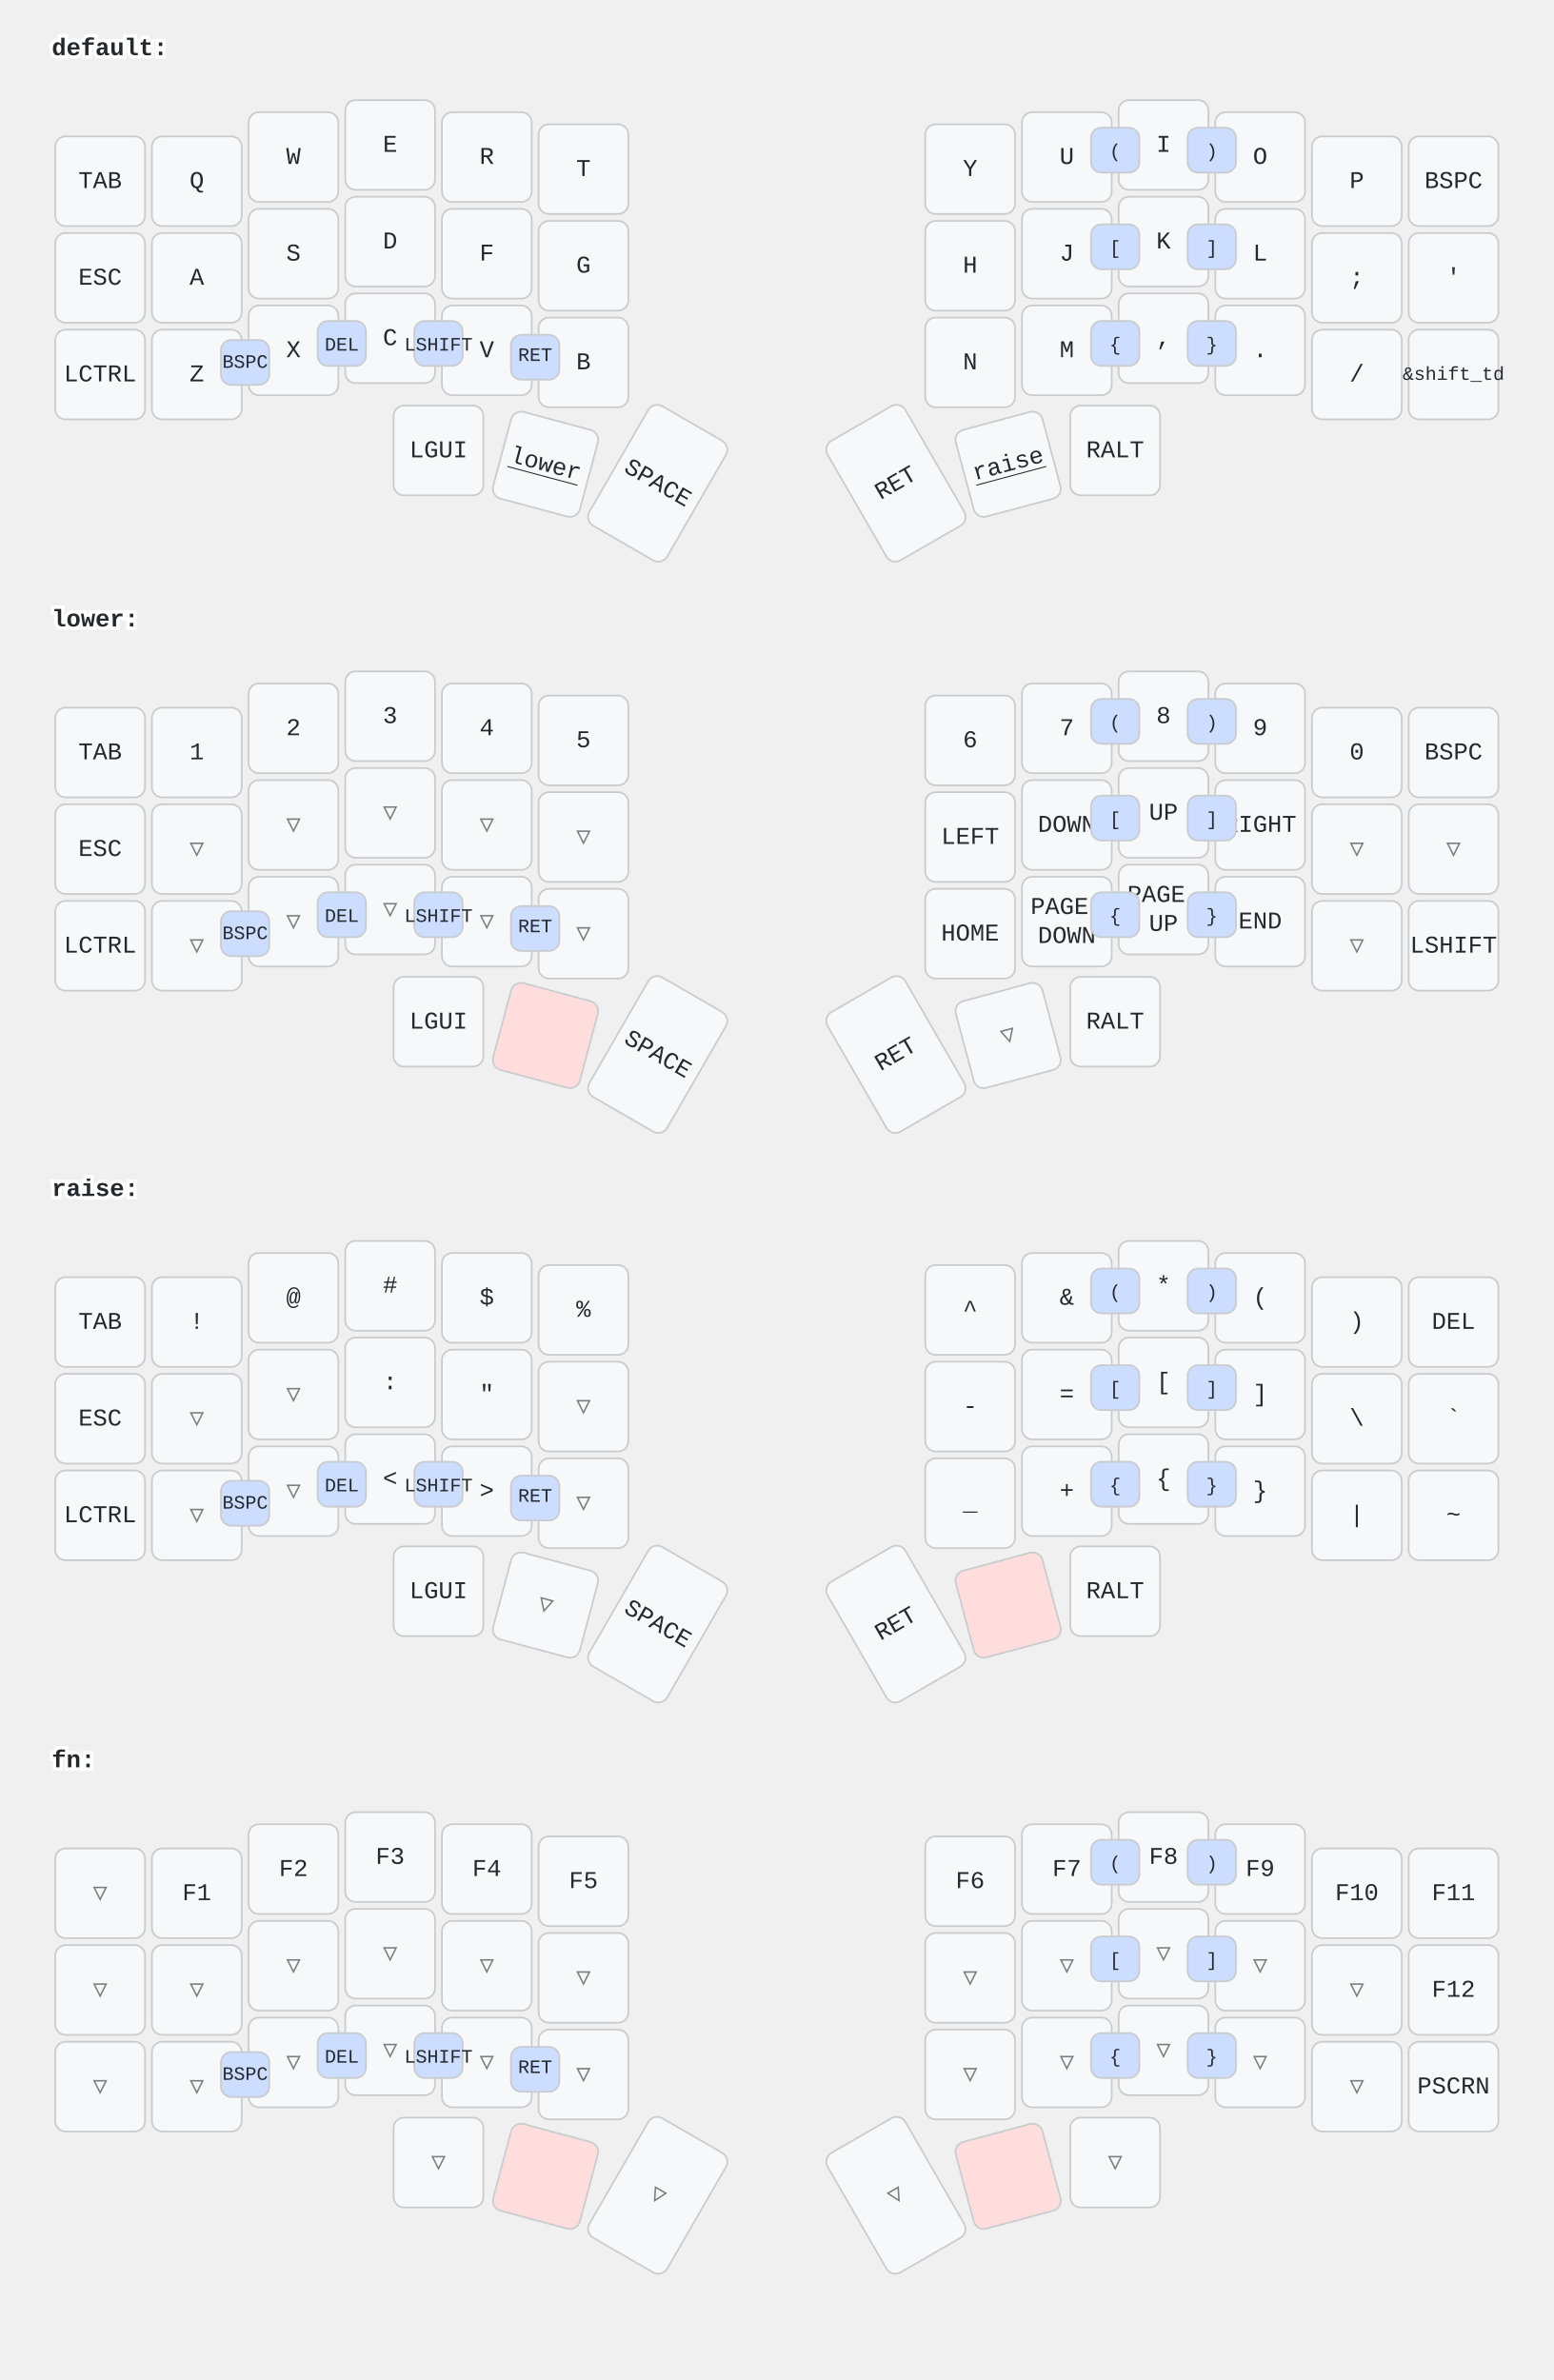
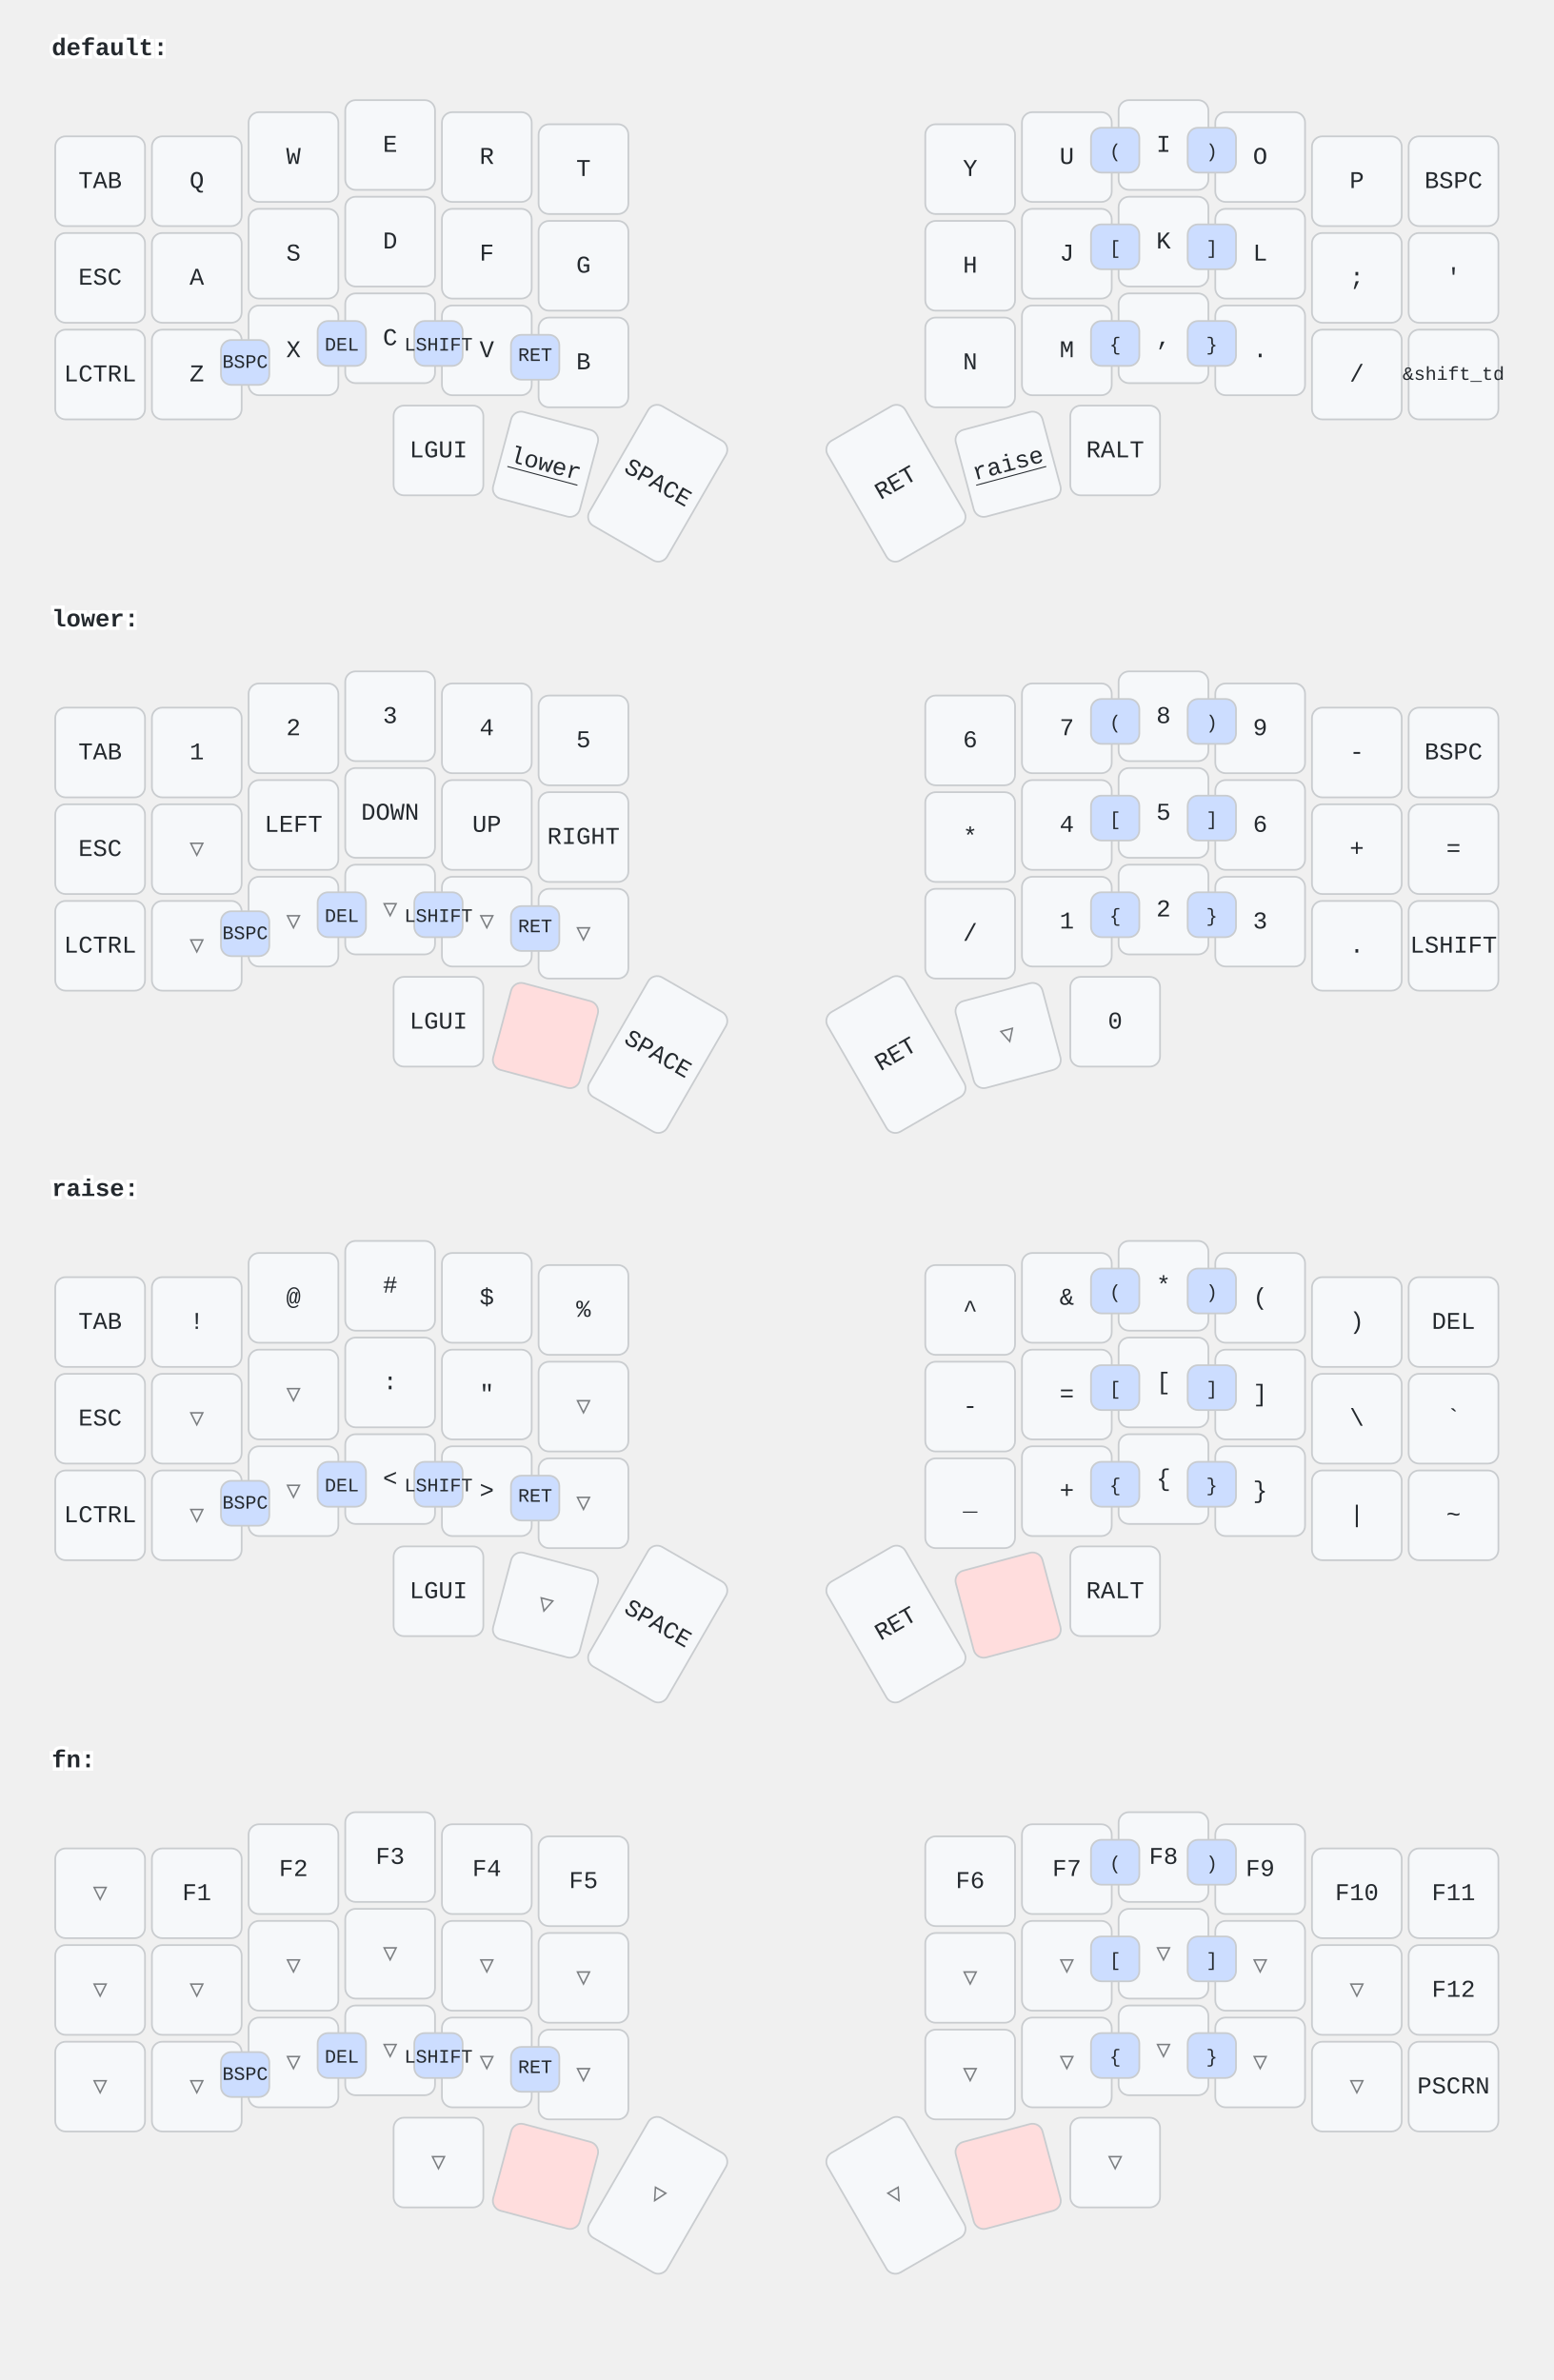
<svg xmlns="http://www.w3.org/2000/svg" width="900" height="1379" viewBox="0 0 900 1379" class="keymap">
  <style>/* inherit to force styles through use tags */
svg path {
    fill: inherit;
}

/* font and background color specifications */
svg.keymap {
    font-family: SFMono-Regular,Consolas,Liberation Mono,Menlo,monospace;
    font-size: 14px;
    font-kerning: normal;
    text-rendering: optimizeLegibility;
    fill: #24292e;
}

/* default key styling */
rect.key {
    fill: #f6f8fa;
}

rect.key, rect.combo {
    stroke: #c9cccf;
    stroke-width: 1;
}

/* default key side styling, only used is draw_key_sides is set */
rect.side {
    filter: brightness(90%);
}

/* color accent for combo boxes */
rect.combo, rect.combo-separate {
    fill: #cdf;
}

/* color accent for held keys */
rect.held, rect.combo.held {
    fill: #fdd;
}

/* color accent for ghost (optional) keys */
rect.ghost, rect.combo.ghost {
    stroke-dasharray: 4, 4;
    stroke-width: 2;
}

text {
    text-anchor: middle;
    dominant-baseline: middle;
}

/* styling for layer labels */
text.label {
    font-weight: bold;
    text-anchor: start;
    stroke: white;
    stroke-width: 4;
    paint-order: stroke;
}

/* styling for optional footer */
text.footer {
    text-anchor: end;
    dominant-baseline: auto;
    stroke: white;
    stroke-width: 4;
    paint-order: stroke;
}

/* styling for combo tap, and key non-tap label text */
text.combo, text.hold, text.shifted, text.left, text.right {
    font-size: 11px;
}

text.hold {
    text-anchor: middle;
    dominant-baseline: auto;
}

text.shifted {
    text-anchor: middle;
    dominant-baseline: hanging;
}

text.left {
    text-anchor: start;
}

text.right {
    text-anchor: end;
}

text.layer-activator {
    text-decoration: underline;
}

/* styling for hold/shifted label text in combo box */
text.combo.hold, text.combo.shifted, text.combo.left, text.combo.right {
    font-size: 8px;
}

/* lighter symbol for transparent keys */
text.trans {
    fill: #7b7e81;
}

/* styling for combo dendrons */
path.combo {
    stroke-width: 1;
    stroke: gray;
    fill: none;
}

/* Start Tabler Icons Cleanup */
/* cannot use height/width with glyphs */
.icon-tabler &gt; path {
    fill: inherit;
    stroke: inherit;
    stroke-width: 2;
}
/* hide tabler's default box */
.icon-tabler &gt; path[stroke="none"][fill="none"] {
    visibility: hidden;
}
/* End Tabler Icons Cleanup */
</style>
  <g transform="translate(30, 0)" class="layer-default">
    <text x="0" y="28" class="label" id="default">default:</text>
    <g transform="translate(0, 56)">
      <g transform="translate(28, 49)" class="key keypos-0">
        <rect rx="6" ry="6" x="-26" y="-26" width="52" height="52" class="key" />
        <text x="0" y="0" class="key tap">TAB</text>
      </g>
      <g transform="translate(84, 49)" class="key keypos-1">
        <rect rx="6" ry="6" x="-26" y="-26" width="52" height="52" class="key" />
        <text x="0" y="0" class="key tap">Q</text>
      </g>
      <g transform="translate(140, 35)" class="key keypos-2">
        <rect rx="6" ry="6" x="-26" y="-26" width="52" height="52" class="key" />
        <text x="0" y="0" class="key tap">W</text>
      </g>
      <g transform="translate(196, 28)" class="key keypos-3">
        <rect rx="6" ry="6" x="-26" y="-26" width="52" height="52" class="key" />
        <text x="0" y="0" class="key tap">E</text>
      </g>
      <g transform="translate(252, 35)" class="key keypos-4">
        <rect rx="6" ry="6" x="-26" y="-26" width="52" height="52" class="key" />
        <text x="0" y="0" class="key tap">R</text>
      </g>
      <g transform="translate(308, 42)" class="key keypos-5">
        <rect rx="6" ry="6" x="-26" y="-26" width="52" height="52" class="key" />
        <text x="0" y="0" class="key tap">T</text>
      </g>
      <g transform="translate(532, 42)" class="key keypos-6">
        <rect rx="6" ry="6" x="-26" y="-26" width="52" height="52" class="key" />
        <text x="0" y="0" class="key tap">Y</text>
      </g>
      <g transform="translate(588, 35)" class="key keypos-7">
        <rect rx="6" ry="6" x="-26" y="-26" width="52" height="52" class="key" />
        <text x="0" y="0" class="key tap">U</text>
      </g>
      <g transform="translate(644, 28)" class="key keypos-8">
        <rect rx="6" ry="6" x="-26" y="-26" width="52" height="52" class="key" />
        <text x="0" y="0" class="key tap">I</text>
      </g>
      <g transform="translate(700, 35)" class="key keypos-9">
        <rect rx="6" ry="6" x="-26" y="-26" width="52" height="52" class="key" />
        <text x="0" y="0" class="key tap">O</text>
      </g>
      <g transform="translate(756, 49)" class="key keypos-10">
        <rect rx="6" ry="6" x="-26" y="-26" width="52" height="52" class="key" />
        <text x="0" y="0" class="key tap">P</text>
      </g>
      <g transform="translate(812, 49)" class="key keypos-11">
        <rect rx="6" ry="6" x="-26" y="-26" width="52" height="52" class="key" />
        <text x="0" y="0" class="key tap">BSPC</text>
      </g>
      <g transform="translate(28, 105)" class="key keypos-12">
        <rect rx="6" ry="6" x="-26" y="-26" width="52" height="52" class="key" />
        <text x="0" y="0" class="key tap">ESC</text>
      </g>
      <g transform="translate(84, 105)" class="key keypos-13">
        <rect rx="6" ry="6" x="-26" y="-26" width="52" height="52" class="key" />
        <text x="0" y="0" class="key tap">A</text>
      </g>
      <g transform="translate(140, 91)" class="key keypos-14">
        <rect rx="6" ry="6" x="-26" y="-26" width="52" height="52" class="key" />
        <text x="0" y="0" class="key tap">S</text>
      </g>
      <g transform="translate(196, 84)" class="key keypos-15">
        <rect rx="6" ry="6" x="-26" y="-26" width="52" height="52" class="key" />
        <text x="0" y="0" class="key tap">D</text>
      </g>
      <g transform="translate(252, 91)" class="key keypos-16">
        <rect rx="6" ry="6" x="-26" y="-26" width="52" height="52" class="key" />
        <text x="0" y="0" class="key tap">F</text>
      </g>
      <g transform="translate(308, 98)" class="key keypos-17">
        <rect rx="6" ry="6" x="-26" y="-26" width="52" height="52" class="key" />
        <text x="0" y="0" class="key tap">G</text>
      </g>
      <g transform="translate(532, 98)" class="key keypos-18">
        <rect rx="6" ry="6" x="-26" y="-26" width="52" height="52" class="key" />
        <text x="0" y="0" class="key tap">H</text>
      </g>
      <g transform="translate(588, 91)" class="key keypos-19">
        <rect rx="6" ry="6" x="-26" y="-26" width="52" height="52" class="key" />
        <text x="0" y="0" class="key tap">J</text>
      </g>
      <g transform="translate(644, 84)" class="key keypos-20">
        <rect rx="6" ry="6" x="-26" y="-26" width="52" height="52" class="key" />
        <text x="0" y="0" class="key tap">K</text>
      </g>
      <g transform="translate(700, 91)" class="key keypos-21">
        <rect rx="6" ry="6" x="-26" y="-26" width="52" height="52" class="key" />
        <text x="0" y="0" class="key tap">L</text>
      </g>
      <g transform="translate(756, 105)" class="key keypos-22">
        <rect rx="6" ry="6" x="-26" y="-26" width="52" height="52" class="key" />
        <text x="0" y="0" class="key tap">;</text>
      </g>
      <g transform="translate(812, 105)" class="key keypos-23">
        <rect rx="6" ry="6" x="-26" y="-26" width="52" height="52" class="key" />
        <text x="0" y="0" class="key tap">'</text>
      </g>
      <g transform="translate(28, 161)" class="key keypos-24">
        <rect rx="6" ry="6" x="-26" y="-26" width="52" height="52" class="key" />
        <text x="0" y="0" class="key tap">LCTRL</text>
      </g>
      <g transform="translate(84, 161)" class="key keypos-25">
        <rect rx="6" ry="6" x="-26" y="-26" width="52" height="52" class="key" />
        <text x="0" y="0" class="key tap">Z</text>
      </g>
      <g transform="translate(140, 147)" class="key keypos-26">
        <rect rx="6" ry="6" x="-26" y="-26" width="52" height="52" class="key" />
        <text x="0" y="0" class="key tap">X</text>
      </g>
      <g transform="translate(196, 140)" class="key keypos-27">
        <rect rx="6" ry="6" x="-26" y="-26" width="52" height="52" class="key" />
        <text x="0" y="0" class="key tap">C</text>
      </g>
      <g transform="translate(252, 147)" class="key keypos-28">
        <rect rx="6" ry="6" x="-26" y="-26" width="52" height="52" class="key" />
        <text x="0" y="0" class="key tap">V</text>
      </g>
      <g transform="translate(308, 154)" class="key keypos-29">
        <rect rx="6" ry="6" x="-26" y="-26" width="52" height="52" class="key" />
        <text x="0" y="0" class="key tap">B</text>
      </g>
      <g transform="translate(532, 154)" class="key keypos-30">
        <rect rx="6" ry="6" x="-26" y="-26" width="52" height="52" class="key" />
        <text x="0" y="0" class="key tap">N</text>
      </g>
      <g transform="translate(588, 147)" class="key keypos-31">
        <rect rx="6" ry="6" x="-26" y="-26" width="52" height="52" class="key" />
        <text x="0" y="0" class="key tap">M</text>
      </g>
      <g transform="translate(644, 140)" class="key keypos-32">
        <rect rx="6" ry="6" x="-26" y="-26" width="52" height="52" class="key" />
        <text x="0" y="0" class="key tap">,</text>
      </g>
      <g transform="translate(700, 147)" class="key keypos-33">
        <rect rx="6" ry="6" x="-26" y="-26" width="52" height="52" class="key" />
        <text x="0" y="0" class="key tap">.</text>
      </g>
      <g transform="translate(756, 161)" class="key keypos-34">
        <rect rx="6" ry="6" x="-26" y="-26" width="52" height="52" class="key" />
        <text x="0" y="0" class="key tap">/</text>
      </g>
      <g transform="translate(812, 161)" class="key keypos-35">
        <rect rx="6" ry="6" x="-26" y="-26" width="52" height="52" class="key" />
        <text x="0" y="0" class="key tap">
          <tspan style="font-size: 78%">&amp;shift_td</tspan>
        </text>
      </g>
      <g transform="translate(224, 205)" class="key keypos-36">
        <rect rx="6" ry="6" x="-26" y="-26" width="52" height="52" class="key" />
        <text x="0" y="0" class="key tap">LGUI</text>
      </g>
      <g transform="translate(286, 213) rotate(15.0)" class="key keypos-37">
        <rect rx="6" ry="6" x="-26" y="-26" width="52" height="52" class="key" />
        <a href="#lower">
          <text x="0" y="0" class="key tap layer-activator">lower</text>
        </a>
      </g>
      <g transform="translate(351, 224) rotate(30.0)" class="key keypos-38">
        <rect rx="6" ry="6" x="-26" y="-40" width="52" height="80" class="key" />
        <text x="0" y="0" class="key tap">SPACE</text>
      </g>
      <g transform="translate(489, 224) rotate(-30.0)" class="key keypos-39">
        <rect rx="6" ry="6" x="-26" y="-40" width="52" height="80" class="key" />
        <text x="0" y="0" class="key tap">RET</text>
      </g>
      <g transform="translate(554, 213) rotate(-15.0)" class="key keypos-40">
        <rect rx="6" ry="6" x="-26" y="-26" width="52" height="52" class="key" />
        <a href="#raise">
          <text x="0" y="0" class="key tap layer-activator">raise</text>
        </a>
      </g>
      <g transform="translate(616, 205)" class="key keypos-41">
        <rect rx="6" ry="6" x="-26" y="-26" width="52" height="52" class="key" />
        <text x="0" y="0" class="key tap">RALT</text>
      </g>
      <g class="combo combopos-0">
        <rect rx="6" ry="6" x="602" y="18" width="28" height="26" class="combo" />
        <text x="616" y="32" class="combo tap">(</text>
      </g>
      <g class="combo combopos-1">
        <rect rx="6" ry="6" x="658" y="18" width="28" height="26" class="combo" />
        <text x="672" y="32" class="combo tap">)</text>
      </g>
      <g class="combo combopos-2">
        <rect rx="6" ry="6" x="602" y="74" width="28" height="26" class="combo" />
        <text x="616" y="88" class="combo tap">[</text>
      </g>
      <g class="combo combopos-3">
        <rect rx="6" ry="6" x="658" y="74" width="28" height="26" class="combo" />
        <text x="672" y="88" class="combo tap">]</text>
      </g>
      <g class="combo combopos-4">
        <rect rx="6" ry="6" x="602" y="130" width="28" height="26" class="combo" />
        <text x="616" y="144" class="combo tap">{</text>
      </g>
      <g class="combo combopos-5">
        <rect rx="6" ry="6" x="658" y="130" width="28" height="26" class="combo" />
        <text x="672" y="144" class="combo tap">}</text>
      </g>
      <g class="combo combopos-6">
        <rect rx="6" ry="6" x="98" y="141" width="28" height="26" class="combo" />
        <text x="112" y="154" class="combo tap">BSPC</text>
      </g>
      <g class="combo combopos-7">
        <rect rx="6" ry="6" x="154" y="130" width="28" height="26" class="combo" />
        <text x="168" y="144" class="combo tap">DEL</text>
      </g>
      <g class="combo combopos-8">
        <rect rx="6" ry="6" x="210" y="130" width="28" height="26" class="combo" />
        <text x="224" y="144" class="combo tap">LSHIFT</text>
      </g>
      <g class="combo combopos-9">
        <rect rx="6" ry="6" x="266" y="138" width="28" height="26" class="combo" />
        <text x="280" y="150" class="combo tap">RET</text>
      </g>
    </g>
  </g>
  <g transform="translate(30, 331)" class="layer-lower">
    <text x="0" y="28" class="label" id="lower">lower:</text>
    <g transform="translate(0, 56)">
      <g transform="translate(28, 49)" class="key keypos-0">
        <rect rx="6" ry="6" x="-26" y="-26" width="52" height="52" class="key" />
        <text x="0" y="0" class="key tap">TAB</text>
      </g>
      <g transform="translate(84, 49)" class="key keypos-1">
        <rect rx="6" ry="6" x="-26" y="-26" width="52" height="52" class="key" />
        <text x="0" y="0" class="key tap">1</text>
      </g>
      <g transform="translate(140, 35)" class="key keypos-2">
        <rect rx="6" ry="6" x="-26" y="-26" width="52" height="52" class="key" />
        <text x="0" y="0" class="key tap">2</text>
      </g>
      <g transform="translate(196, 28)" class="key keypos-3">
        <rect rx="6" ry="6" x="-26" y="-26" width="52" height="52" class="key" />
        <text x="0" y="0" class="key tap">3</text>
      </g>
      <g transform="translate(252, 35)" class="key keypos-4">
        <rect rx="6" ry="6" x="-26" y="-26" width="52" height="52" class="key" />
        <text x="0" y="0" class="key tap">4</text>
      </g>
      <g transform="translate(308, 42)" class="key keypos-5">
        <rect rx="6" ry="6" x="-26" y="-26" width="52" height="52" class="key" />
        <text x="0" y="0" class="key tap">5</text>
      </g>
      <g transform="translate(532, 42)" class="key keypos-6">
        <rect rx="6" ry="6" x="-26" y="-26" width="52" height="52" class="key" />
        <text x="0" y="0" class="key tap">6</text>
      </g>
      <g transform="translate(588, 35)" class="key keypos-7">
        <rect rx="6" ry="6" x="-26" y="-26" width="52" height="52" class="key" />
        <text x="0" y="0" class="key tap">7</text>
      </g>
      <g transform="translate(644, 28)" class="key keypos-8">
        <rect rx="6" ry="6" x="-26" y="-26" width="52" height="52" class="key" />
        <text x="0" y="0" class="key tap">8</text>
      </g>
      <g transform="translate(700, 35)" class="key keypos-9">
        <rect rx="6" ry="6" x="-26" y="-26" width="52" height="52" class="key" />
        <text x="0" y="0" class="key tap">9</text>
      </g>
      <g transform="translate(756, 49)" class="key keypos-10">
        <rect rx="6" ry="6" x="-26" y="-26" width="52" height="52" class="key" />
-         <text x="0" y="0" class="key tap">0</text>
+         <text x="0" y="0" class="key tap">-</text>
      </g>
      <g transform="translate(812, 49)" class="key keypos-11">
        <rect rx="6" ry="6" x="-26" y="-26" width="52" height="52" class="key" />
        <text x="0" y="0" class="key tap">BSPC</text>
      </g>
      <g transform="translate(28, 105)" class="key keypos-12">
        <rect rx="6" ry="6" x="-26" y="-26" width="52" height="52" class="key" />
        <text x="0" y="0" class="key tap">ESC</text>
      </g>
      <g transform="translate(84, 105)" class="key trans keypos-13">
        <rect rx="6" ry="6" x="-26" y="-26" width="52" height="52" class="key trans" />
        <text x="0" y="0" class="key trans tap">▽</text>
      </g>
-       <g transform="translate(140, 91)" class="key trans keypos-14">
-         <rect rx="6" ry="6" x="-26" y="-26" width="52" height="52" class="key trans" />
-         <text x="0" y="0" class="key trans tap">▽</text>
-       </g>
-       <g transform="translate(196, 84)" class="key trans keypos-15">
-         <rect rx="6" ry="6" x="-26" y="-26" width="52" height="52" class="key trans" />
-         <text x="0" y="0" class="key trans tap">▽</text>
-       </g>
-       <g transform="translate(252, 91)" class="key trans keypos-16">
-         <rect rx="6" ry="6" x="-26" y="-26" width="52" height="52" class="key trans" />
-         <text x="0" y="0" class="key trans tap">▽</text>
-       </g>
-       <g transform="translate(308, 98)" class="key trans keypos-17">
-         <rect rx="6" ry="6" x="-26" y="-26" width="52" height="52" class="key trans" />
-         <text x="0" y="0" class="key trans tap">▽</text>
+       <g transform="translate(140, 91)" class="key keypos-14">
+         <rect rx="6" ry="6" x="-26" y="-26" width="52" height="52" class="key" />
+         <text x="0" y="0" class="key tap">LEFT</text>
+       </g>
+       <g transform="translate(196, 84)" class="key keypos-15">
+         <rect rx="6" ry="6" x="-26" y="-26" width="52" height="52" class="key" />
+         <text x="0" y="0" class="key tap">DOWN</text>
+       </g>
+       <g transform="translate(252, 91)" class="key keypos-16">
+         <rect rx="6" ry="6" x="-26" y="-26" width="52" height="52" class="key" />
+         <text x="0" y="0" class="key tap">UP</text>
+       </g>
+       <g transform="translate(308, 98)" class="key keypos-17">
+         <rect rx="6" ry="6" x="-26" y="-26" width="52" height="52" class="key" />
+         <text x="0" y="0" class="key tap">RIGHT</text>
      </g>
      <g transform="translate(532, 98)" class="key keypos-18">
        <rect rx="6" ry="6" x="-26" y="-26" width="52" height="52" class="key" />
-         <text x="0" y="0" class="key tap">LEFT</text>
+         <text x="0" y="0" class="key tap">*</text>
      </g>
      <g transform="translate(588, 91)" class="key keypos-19">
        <rect rx="6" ry="6" x="-26" y="-26" width="52" height="52" class="key" />
-         <text x="0" y="0" class="key tap">DOWN</text>
+         <text x="0" y="0" class="key tap">4</text>
      </g>
      <g transform="translate(644, 84)" class="key keypos-20">
        <rect rx="6" ry="6" x="-26" y="-26" width="52" height="52" class="key" />
-         <text x="0" y="0" class="key tap">UP</text>
+         <text x="0" y="0" class="key tap">5</text>
      </g>
      <g transform="translate(700, 91)" class="key keypos-21">
        <rect rx="6" ry="6" x="-26" y="-26" width="52" height="52" class="key" />
-         <text x="0" y="0" class="key tap">RIGHT</text>
-       </g>
-       <g transform="translate(756, 105)" class="key trans keypos-22">
-         <rect rx="6" ry="6" x="-26" y="-26" width="52" height="52" class="key trans" />
-         <text x="0" y="0" class="key trans tap">▽</text>
-       </g>
-       <g transform="translate(812, 105)" class="key trans keypos-23">
-         <rect rx="6" ry="6" x="-26" y="-26" width="52" height="52" class="key trans" />
-         <text x="0" y="0" class="key trans tap">▽</text>
+         <text x="0" y="0" class="key tap">6</text>
+       </g>
+       <g transform="translate(756, 105)" class="key keypos-22">
+         <rect rx="6" ry="6" x="-26" y="-26" width="52" height="52" class="key" />
+         <text x="0" y="0" class="key tap">+</text>
+       </g>
+       <g transform="translate(812, 105)" class="key keypos-23">
+         <rect rx="6" ry="6" x="-26" y="-26" width="52" height="52" class="key" />
+         <text x="0" y="0" class="key tap">=</text>
      </g>
      <g transform="translate(28, 161)" class="key keypos-24">
        <rect rx="6" ry="6" x="-26" y="-26" width="52" height="52" class="key" />
        <text x="0" y="0" class="key tap">LCTRL</text>
      </g>
      <g transform="translate(84, 161)" class="key trans keypos-25">
        <rect rx="6" ry="6" x="-26" y="-26" width="52" height="52" class="key trans" />
        <text x="0" y="0" class="key trans tap">▽</text>
      </g>
      <g transform="translate(140, 147)" class="key trans keypos-26">
        <rect rx="6" ry="6" x="-26" y="-26" width="52" height="52" class="key trans" />
        <text x="0" y="0" class="key trans tap">▽</text>
      </g>
      <g transform="translate(196, 140)" class="key trans keypos-27">
        <rect rx="6" ry="6" x="-26" y="-26" width="52" height="52" class="key trans" />
        <text x="0" y="0" class="key trans tap">▽</text>
      </g>
      <g transform="translate(252, 147)" class="key trans keypos-28">
        <rect rx="6" ry="6" x="-26" y="-26" width="52" height="52" class="key trans" />
        <text x="0" y="0" class="key trans tap">▽</text>
      </g>
      <g transform="translate(308, 154)" class="key trans keypos-29">
        <rect rx="6" ry="6" x="-26" y="-26" width="52" height="52" class="key trans" />
        <text x="0" y="0" class="key trans tap">▽</text>
      </g>
      <g transform="translate(532, 154)" class="key keypos-30">
        <rect rx="6" ry="6" x="-26" y="-26" width="52" height="52" class="key" />
-         <text x="0" y="0" class="key tap">HOME</text>
+         <text x="0" y="0" class="key tap">/</text>
      </g>
      <g transform="translate(588, 147)" class="key keypos-31">
        <rect rx="6" ry="6" x="-26" y="-26" width="52" height="52" class="key" />
-         <text x="0" y="0" class="key tap">
-           <tspan x="0" dy="-0.6em">PAGE</tspan>
-           <tspan x="0" dy="1.2em">DOWN</tspan>
-         </text>
+         <text x="0" y="0" class="key tap">1</text>
      </g>
      <g transform="translate(644, 140)" class="key keypos-32">
        <rect rx="6" ry="6" x="-26" y="-26" width="52" height="52" class="key" />
-         <text x="0" y="0" class="key tap">
-           <tspan x="0" dy="-0.6em">PAGE</tspan>
-           <tspan x="0" dy="1.2em">UP</tspan>
-         </text>
+         <text x="0" y="0" class="key tap">2</text>
      </g>
      <g transform="translate(700, 147)" class="key keypos-33">
        <rect rx="6" ry="6" x="-26" y="-26" width="52" height="52" class="key" />
-         <text x="0" y="0" class="key tap">END</text>
-       </g>
-       <g transform="translate(756, 161)" class="key trans keypos-34">
-         <rect rx="6" ry="6" x="-26" y="-26" width="52" height="52" class="key trans" />
-         <text x="0" y="0" class="key trans tap">▽</text>
+         <text x="0" y="0" class="key tap">3</text>
+       </g>
+       <g transform="translate(756, 161)" class="key keypos-34">
+         <rect rx="6" ry="6" x="-26" y="-26" width="52" height="52" class="key" />
+         <text x="0" y="0" class="key tap">.</text>
      </g>
      <g transform="translate(812, 161)" class="key keypos-35">
        <rect rx="6" ry="6" x="-26" y="-26" width="52" height="52" class="key" />
        <text x="0" y="0" class="key tap">LSHIFT</text>
      </g>
      <g transform="translate(224, 205)" class="key keypos-36">
        <rect rx="6" ry="6" x="-26" y="-26" width="52" height="52" class="key" />
        <text x="0" y="0" class="key tap">LGUI</text>
      </g>
      <g transform="translate(286, 213) rotate(15.0)" class="key held keypos-37">
        <rect rx="6" ry="6" x="-26" y="-26" width="52" height="52" class="key held" />
      </g>
      <g transform="translate(351, 224) rotate(30.0)" class="key keypos-38">
        <rect rx="6" ry="6" x="-26" y="-40" width="52" height="80" class="key" />
        <text x="0" y="0" class="key tap">SPACE</text>
      </g>
      <g transform="translate(489, 224) rotate(-30.0)" class="key keypos-39">
        <rect rx="6" ry="6" x="-26" y="-40" width="52" height="80" class="key" />
        <text x="0" y="0" class="key tap">RET</text>
      </g>
      <g transform="translate(554, 213) rotate(-15.0)" class="key trans keypos-40">
        <rect rx="6" ry="6" x="-26" y="-26" width="52" height="52" class="key trans" />
        <text x="0" y="0" class="key trans tap">▽</text>
      </g>
      <g transform="translate(616, 205)" class="key keypos-41">
        <rect rx="6" ry="6" x="-26" y="-26" width="52" height="52" class="key" />
-         <text x="0" y="0" class="key tap">RALT</text>
+         <text x="0" y="0" class="key tap">0</text>
      </g>
      <g class="combo combopos-0">
        <rect rx="6" ry="6" x="602" y="18" width="28" height="26" class="combo" />
        <text x="616" y="32" class="combo tap">(</text>
      </g>
      <g class="combo combopos-1">
        <rect rx="6" ry="6" x="658" y="18" width="28" height="26" class="combo" />
        <text x="672" y="32" class="combo tap">)</text>
      </g>
      <g class="combo combopos-2">
        <rect rx="6" ry="6" x="602" y="74" width="28" height="26" class="combo" />
        <text x="616" y="88" class="combo tap">[</text>
      </g>
      <g class="combo combopos-3">
        <rect rx="6" ry="6" x="658" y="74" width="28" height="26" class="combo" />
        <text x="672" y="88" class="combo tap">]</text>
      </g>
      <g class="combo combopos-4">
        <rect rx="6" ry="6" x="602" y="130" width="28" height="26" class="combo" />
        <text x="616" y="144" class="combo tap">{</text>
      </g>
      <g class="combo combopos-5">
        <rect rx="6" ry="6" x="658" y="130" width="28" height="26" class="combo" />
        <text x="672" y="144" class="combo tap">}</text>
      </g>
      <g class="combo combopos-6">
        <rect rx="6" ry="6" x="98" y="141" width="28" height="26" class="combo" />
        <text x="112" y="154" class="combo tap">BSPC</text>
      </g>
      <g class="combo combopos-7">
        <rect rx="6" ry="6" x="154" y="130" width="28" height="26" class="combo" />
        <text x="168" y="144" class="combo tap">DEL</text>
      </g>
      <g class="combo combopos-8">
        <rect rx="6" ry="6" x="210" y="130" width="28" height="26" class="combo" />
        <text x="224" y="144" class="combo tap">LSHIFT</text>
      </g>
      <g class="combo combopos-9">
        <rect rx="6" ry="6" x="266" y="138" width="28" height="26" class="combo" />
        <text x="280" y="150" class="combo tap">RET</text>
      </g>
    </g>
  </g>
  <g transform="translate(30, 661)" class="layer-raise">
    <text x="0" y="28" class="label" id="raise">raise:</text>
    <g transform="translate(0, 56)">
      <g transform="translate(28, 49)" class="key keypos-0">
        <rect rx="6" ry="6" x="-26" y="-26" width="52" height="52" class="key" />
        <text x="0" y="0" class="key tap">TAB</text>
      </g>
      <g transform="translate(84, 49)" class="key keypos-1">
        <rect rx="6" ry="6" x="-26" y="-26" width="52" height="52" class="key" />
        <text x="0" y="0" class="key tap">!</text>
      </g>
      <g transform="translate(140, 35)" class="key keypos-2">
        <rect rx="6" ry="6" x="-26" y="-26" width="52" height="52" class="key" />
        <text x="0" y="0" class="key tap">@</text>
      </g>
      <g transform="translate(196, 28)" class="key keypos-3">
        <rect rx="6" ry="6" x="-26" y="-26" width="52" height="52" class="key" />
        <text x="0" y="0" class="key tap">#</text>
      </g>
      <g transform="translate(252, 35)" class="key keypos-4">
        <rect rx="6" ry="6" x="-26" y="-26" width="52" height="52" class="key" />
        <text x="0" y="0" class="key tap">$</text>
      </g>
      <g transform="translate(308, 42)" class="key keypos-5">
        <rect rx="6" ry="6" x="-26" y="-26" width="52" height="52" class="key" />
        <text x="0" y="0" class="key tap">%</text>
      </g>
      <g transform="translate(532, 42)" class="key keypos-6">
        <rect rx="6" ry="6" x="-26" y="-26" width="52" height="52" class="key" />
        <text x="0" y="0" class="key tap">^</text>
      </g>
      <g transform="translate(588, 35)" class="key keypos-7">
        <rect rx="6" ry="6" x="-26" y="-26" width="52" height="52" class="key" />
        <text x="0" y="0" class="key tap">&amp;</text>
      </g>
      <g transform="translate(644, 28)" class="key keypos-8">
        <rect rx="6" ry="6" x="-26" y="-26" width="52" height="52" class="key" />
        <text x="0" y="0" class="key tap">*</text>
      </g>
      <g transform="translate(700, 35)" class="key keypos-9">
        <rect rx="6" ry="6" x="-26" y="-26" width="52" height="52" class="key" />
        <text x="0" y="0" class="key tap">(</text>
      </g>
      <g transform="translate(756, 49)" class="key keypos-10">
        <rect rx="6" ry="6" x="-26" y="-26" width="52" height="52" class="key" />
        <text x="0" y="0" class="key tap">)</text>
      </g>
      <g transform="translate(812, 49)" class="key keypos-11">
        <rect rx="6" ry="6" x="-26" y="-26" width="52" height="52" class="key" />
        <text x="0" y="0" class="key tap">DEL</text>
      </g>
      <g transform="translate(28, 105)" class="key keypos-12">
        <rect rx="6" ry="6" x="-26" y="-26" width="52" height="52" class="key" />
        <text x="0" y="0" class="key tap">ESC</text>
      </g>
      <g transform="translate(84, 105)" class="key trans keypos-13">
        <rect rx="6" ry="6" x="-26" y="-26" width="52" height="52" class="key trans" />
        <text x="0" y="0" class="key trans tap">▽</text>
      </g>
      <g transform="translate(140, 91)" class="key trans keypos-14">
        <rect rx="6" ry="6" x="-26" y="-26" width="52" height="52" class="key trans" />
        <text x="0" y="0" class="key trans tap">▽</text>
      </g>
      <g transform="translate(196, 84)" class="key keypos-15">
        <rect rx="6" ry="6" x="-26" y="-26" width="52" height="52" class="key" />
        <text x="0" y="0" class="key tap">:</text>
      </g>
      <g transform="translate(252, 91)" class="key keypos-16">
        <rect rx="6" ry="6" x="-26" y="-26" width="52" height="52" class="key" />
        <text x="0" y="0" class="key tap">"</text>
      </g>
      <g transform="translate(308, 98)" class="key trans keypos-17">
        <rect rx="6" ry="6" x="-26" y="-26" width="52" height="52" class="key trans" />
        <text x="0" y="0" class="key trans tap">▽</text>
      </g>
      <g transform="translate(532, 98)" class="key keypos-18">
        <rect rx="6" ry="6" x="-26" y="-26" width="52" height="52" class="key" />
        <text x="0" y="0" class="key tap">-</text>
      </g>
      <g transform="translate(588, 91)" class="key keypos-19">
        <rect rx="6" ry="6" x="-26" y="-26" width="52" height="52" class="key" />
        <text x="0" y="0" class="key tap">=</text>
      </g>
      <g transform="translate(644, 84)" class="key keypos-20">
        <rect rx="6" ry="6" x="-26" y="-26" width="52" height="52" class="key" />
        <text x="0" y="0" class="key tap">[</text>
      </g>
      <g transform="translate(700, 91)" class="key keypos-21">
        <rect rx="6" ry="6" x="-26" y="-26" width="52" height="52" class="key" />
        <text x="0" y="0" class="key tap">]</text>
      </g>
      <g transform="translate(756, 105)" class="key keypos-22">
        <rect rx="6" ry="6" x="-26" y="-26" width="52" height="52" class="key" />
        <text x="0" y="0" class="key tap">\</text>
      </g>
      <g transform="translate(812, 105)" class="key keypos-23">
        <rect rx="6" ry="6" x="-26" y="-26" width="52" height="52" class="key" />
        <text x="0" y="0" class="key tap">`</text>
      </g>
      <g transform="translate(28, 161)" class="key keypos-24">
        <rect rx="6" ry="6" x="-26" y="-26" width="52" height="52" class="key" />
        <text x="0" y="0" class="key tap">LCTRL</text>
      </g>
      <g transform="translate(84, 161)" class="key trans keypos-25">
        <rect rx="6" ry="6" x="-26" y="-26" width="52" height="52" class="key trans" />
        <text x="0" y="0" class="key trans tap">▽</text>
      </g>
      <g transform="translate(140, 147)" class="key trans keypos-26">
        <rect rx="6" ry="6" x="-26" y="-26" width="52" height="52" class="key trans" />
        <text x="0" y="0" class="key trans tap">▽</text>
      </g>
      <g transform="translate(196, 140)" class="key keypos-27">
        <rect rx="6" ry="6" x="-26" y="-26" width="52" height="52" class="key" />
        <text x="0" y="0" class="key tap">&lt;</text>
      </g>
      <g transform="translate(252, 147)" class="key keypos-28">
        <rect rx="6" ry="6" x="-26" y="-26" width="52" height="52" class="key" />
        <text x="0" y="0" class="key tap">&gt;</text>
      </g>
      <g transform="translate(308, 154)" class="key trans keypos-29">
        <rect rx="6" ry="6" x="-26" y="-26" width="52" height="52" class="key trans" />
        <text x="0" y="0" class="key trans tap">▽</text>
      </g>
      <g transform="translate(532, 154)" class="key keypos-30">
        <rect rx="6" ry="6" x="-26" y="-26" width="52" height="52" class="key" />
        <text x="0" y="0" class="key tap">_</text>
      </g>
      <g transform="translate(588, 147)" class="key keypos-31">
        <rect rx="6" ry="6" x="-26" y="-26" width="52" height="52" class="key" />
        <text x="0" y="0" class="key tap">+</text>
      </g>
      <g transform="translate(644, 140)" class="key keypos-32">
        <rect rx="6" ry="6" x="-26" y="-26" width="52" height="52" class="key" />
        <text x="0" y="0" class="key tap">{</text>
      </g>
      <g transform="translate(700, 147)" class="key keypos-33">
        <rect rx="6" ry="6" x="-26" y="-26" width="52" height="52" class="key" />
        <text x="0" y="0" class="key tap">}</text>
      </g>
      <g transform="translate(756, 161)" class="key keypos-34">
        <rect rx="6" ry="6" x="-26" y="-26" width="52" height="52" class="key" />
        <text x="0" y="0" class="key tap">|</text>
      </g>
      <g transform="translate(812, 161)" class="key keypos-35">
        <rect rx="6" ry="6" x="-26" y="-26" width="52" height="52" class="key" />
        <text x="0" y="0" class="key tap">~</text>
      </g>
      <g transform="translate(224, 205)" class="key keypos-36">
        <rect rx="6" ry="6" x="-26" y="-26" width="52" height="52" class="key" />
        <text x="0" y="0" class="key tap">LGUI</text>
      </g>
      <g transform="translate(286, 213) rotate(15.0)" class="key trans keypos-37">
        <rect rx="6" ry="6" x="-26" y="-26" width="52" height="52" class="key trans" />
        <text x="0" y="0" class="key trans tap">▽</text>
      </g>
      <g transform="translate(351, 224) rotate(30.0)" class="key keypos-38">
        <rect rx="6" ry="6" x="-26" y="-40" width="52" height="80" class="key" />
        <text x="0" y="0" class="key tap">SPACE</text>
      </g>
      <g transform="translate(489, 224) rotate(-30.0)" class="key keypos-39">
        <rect rx="6" ry="6" x="-26" y="-40" width="52" height="80" class="key" />
        <text x="0" y="0" class="key tap">RET</text>
      </g>
      <g transform="translate(554, 213) rotate(-15.0)" class="key held keypos-40">
        <rect rx="6" ry="6" x="-26" y="-26" width="52" height="52" class="key held" />
      </g>
      <g transform="translate(616, 205)" class="key keypos-41">
        <rect rx="6" ry="6" x="-26" y="-26" width="52" height="52" class="key" />
        <text x="0" y="0" class="key tap">RALT</text>
      </g>
      <g class="combo combopos-0">
        <rect rx="6" ry="6" x="602" y="18" width="28" height="26" class="combo" />
        <text x="616" y="32" class="combo tap">(</text>
      </g>
      <g class="combo combopos-1">
        <rect rx="6" ry="6" x="658" y="18" width="28" height="26" class="combo" />
        <text x="672" y="32" class="combo tap">)</text>
      </g>
      <g class="combo combopos-2">
        <rect rx="6" ry="6" x="602" y="74" width="28" height="26" class="combo" />
        <text x="616" y="88" class="combo tap">[</text>
      </g>
      <g class="combo combopos-3">
        <rect rx="6" ry="6" x="658" y="74" width="28" height="26" class="combo" />
        <text x="672" y="88" class="combo tap">]</text>
      </g>
      <g class="combo combopos-4">
        <rect rx="6" ry="6" x="602" y="130" width="28" height="26" class="combo" />
        <text x="616" y="144" class="combo tap">{</text>
      </g>
      <g class="combo combopos-5">
        <rect rx="6" ry="6" x="658" y="130" width="28" height="26" class="combo" />
        <text x="672" y="144" class="combo tap">}</text>
      </g>
      <g class="combo combopos-6">
        <rect rx="6" ry="6" x="98" y="141" width="28" height="26" class="combo" />
        <text x="112" y="154" class="combo tap">BSPC</text>
      </g>
      <g class="combo combopos-7">
        <rect rx="6" ry="6" x="154" y="130" width="28" height="26" class="combo" />
        <text x="168" y="144" class="combo tap">DEL</text>
      </g>
      <g class="combo combopos-8">
        <rect rx="6" ry="6" x="210" y="130" width="28" height="26" class="combo" />
        <text x="224" y="144" class="combo tap">LSHIFT</text>
      </g>
      <g class="combo combopos-9">
        <rect rx="6" ry="6" x="266" y="138" width="28" height="26" class="combo" />
        <text x="280" y="150" class="combo tap">RET</text>
      </g>
    </g>
  </g>
  <g transform="translate(30, 992)" class="layer-fn">
    <text x="0" y="28" class="label" id="fn">fn:</text>
    <g transform="translate(0, 56)">
      <g transform="translate(28, 49)" class="key trans keypos-0">
        <rect rx="6" ry="6" x="-26" y="-26" width="52" height="52" class="key trans" />
        <text x="0" y="0" class="key trans tap">▽</text>
      </g>
      <g transform="translate(84, 49)" class="key keypos-1">
        <rect rx="6" ry="6" x="-26" y="-26" width="52" height="52" class="key" />
        <text x="0" y="0" class="key tap">F1</text>
      </g>
      <g transform="translate(140, 35)" class="key keypos-2">
        <rect rx="6" ry="6" x="-26" y="-26" width="52" height="52" class="key" />
        <text x="0" y="0" class="key tap">F2</text>
      </g>
      <g transform="translate(196, 28)" class="key keypos-3">
        <rect rx="6" ry="6" x="-26" y="-26" width="52" height="52" class="key" />
        <text x="0" y="0" class="key tap">F3</text>
      </g>
      <g transform="translate(252, 35)" class="key keypos-4">
        <rect rx="6" ry="6" x="-26" y="-26" width="52" height="52" class="key" />
        <text x="0" y="0" class="key tap">F4</text>
      </g>
      <g transform="translate(308, 42)" class="key keypos-5">
        <rect rx="6" ry="6" x="-26" y="-26" width="52" height="52" class="key" />
        <text x="0" y="0" class="key tap">F5</text>
      </g>
      <g transform="translate(532, 42)" class="key keypos-6">
        <rect rx="6" ry="6" x="-26" y="-26" width="52" height="52" class="key" />
        <text x="0" y="0" class="key tap">F6</text>
      </g>
      <g transform="translate(588, 35)" class="key keypos-7">
        <rect rx="6" ry="6" x="-26" y="-26" width="52" height="52" class="key" />
        <text x="0" y="0" class="key tap">F7</text>
      </g>
      <g transform="translate(644, 28)" class="key keypos-8">
        <rect rx="6" ry="6" x="-26" y="-26" width="52" height="52" class="key" />
        <text x="0" y="0" class="key tap">F8</text>
      </g>
      <g transform="translate(700, 35)" class="key keypos-9">
        <rect rx="6" ry="6" x="-26" y="-26" width="52" height="52" class="key" />
        <text x="0" y="0" class="key tap">F9</text>
      </g>
      <g transform="translate(756, 49)" class="key keypos-10">
        <rect rx="6" ry="6" x="-26" y="-26" width="52" height="52" class="key" />
        <text x="0" y="0" class="key tap">F10</text>
      </g>
      <g transform="translate(812, 49)" class="key keypos-11">
        <rect rx="6" ry="6" x="-26" y="-26" width="52" height="52" class="key" />
        <text x="0" y="0" class="key tap">F11</text>
      </g>
      <g transform="translate(28, 105)" class="key trans keypos-12">
        <rect rx="6" ry="6" x="-26" y="-26" width="52" height="52" class="key trans" />
        <text x="0" y="0" class="key trans tap">▽</text>
      </g>
      <g transform="translate(84, 105)" class="key trans keypos-13">
        <rect rx="6" ry="6" x="-26" y="-26" width="52" height="52" class="key trans" />
        <text x="0" y="0" class="key trans tap">▽</text>
      </g>
      <g transform="translate(140, 91)" class="key trans keypos-14">
        <rect rx="6" ry="6" x="-26" y="-26" width="52" height="52" class="key trans" />
        <text x="0" y="0" class="key trans tap">▽</text>
      </g>
      <g transform="translate(196, 84)" class="key trans keypos-15">
        <rect rx="6" ry="6" x="-26" y="-26" width="52" height="52" class="key trans" />
        <text x="0" y="0" class="key trans tap">▽</text>
      </g>
      <g transform="translate(252, 91)" class="key trans keypos-16">
        <rect rx="6" ry="6" x="-26" y="-26" width="52" height="52" class="key trans" />
        <text x="0" y="0" class="key trans tap">▽</text>
      </g>
      <g transform="translate(308, 98)" class="key trans keypos-17">
        <rect rx="6" ry="6" x="-26" y="-26" width="52" height="52" class="key trans" />
        <text x="0" y="0" class="key trans tap">▽</text>
      </g>
      <g transform="translate(532, 98)" class="key trans keypos-18">
        <rect rx="6" ry="6" x="-26" y="-26" width="52" height="52" class="key trans" />
        <text x="0" y="0" class="key trans tap">▽</text>
      </g>
      <g transform="translate(588, 91)" class="key trans keypos-19">
        <rect rx="6" ry="6" x="-26" y="-26" width="52" height="52" class="key trans" />
        <text x="0" y="0" class="key trans tap">▽</text>
      </g>
      <g transform="translate(644, 84)" class="key trans keypos-20">
        <rect rx="6" ry="6" x="-26" y="-26" width="52" height="52" class="key trans" />
        <text x="0" y="0" class="key trans tap">▽</text>
      </g>
      <g transform="translate(700, 91)" class="key trans keypos-21">
        <rect rx="6" ry="6" x="-26" y="-26" width="52" height="52" class="key trans" />
        <text x="0" y="0" class="key trans tap">▽</text>
      </g>
      <g transform="translate(756, 105)" class="key trans keypos-22">
        <rect rx="6" ry="6" x="-26" y="-26" width="52" height="52" class="key trans" />
        <text x="0" y="0" class="key trans tap">▽</text>
      </g>
      <g transform="translate(812, 105)" class="key keypos-23">
        <rect rx="6" ry="6" x="-26" y="-26" width="52" height="52" class="key" />
        <text x="0" y="0" class="key tap">F12</text>
      </g>
      <g transform="translate(28, 161)" class="key trans keypos-24">
        <rect rx="6" ry="6" x="-26" y="-26" width="52" height="52" class="key trans" />
        <text x="0" y="0" class="key trans tap">▽</text>
      </g>
      <g transform="translate(84, 161)" class="key trans keypos-25">
        <rect rx="6" ry="6" x="-26" y="-26" width="52" height="52" class="key trans" />
        <text x="0" y="0" class="key trans tap">▽</text>
      </g>
      <g transform="translate(140, 147)" class="key trans keypos-26">
        <rect rx="6" ry="6" x="-26" y="-26" width="52" height="52" class="key trans" />
        <text x="0" y="0" class="key trans tap">▽</text>
      </g>
      <g transform="translate(196, 140)" class="key trans keypos-27">
        <rect rx="6" ry="6" x="-26" y="-26" width="52" height="52" class="key trans" />
        <text x="0" y="0" class="key trans tap">▽</text>
      </g>
      <g transform="translate(252, 147)" class="key trans keypos-28">
        <rect rx="6" ry="6" x="-26" y="-26" width="52" height="52" class="key trans" />
        <text x="0" y="0" class="key trans tap">▽</text>
      </g>
      <g transform="translate(308, 154)" class="key trans keypos-29">
        <rect rx="6" ry="6" x="-26" y="-26" width="52" height="52" class="key trans" />
        <text x="0" y="0" class="key trans tap">▽</text>
      </g>
      <g transform="translate(532, 154)" class="key trans keypos-30">
        <rect rx="6" ry="6" x="-26" y="-26" width="52" height="52" class="key trans" />
        <text x="0" y="0" class="key trans tap">▽</text>
      </g>
      <g transform="translate(588, 147)" class="key trans keypos-31">
        <rect rx="6" ry="6" x="-26" y="-26" width="52" height="52" class="key trans" />
        <text x="0" y="0" class="key trans tap">▽</text>
      </g>
      <g transform="translate(644, 140)" class="key trans keypos-32">
        <rect rx="6" ry="6" x="-26" y="-26" width="52" height="52" class="key trans" />
        <text x="0" y="0" class="key trans tap">▽</text>
      </g>
      <g transform="translate(700, 147)" class="key trans keypos-33">
        <rect rx="6" ry="6" x="-26" y="-26" width="52" height="52" class="key trans" />
        <text x="0" y="0" class="key trans tap">▽</text>
      </g>
      <g transform="translate(756, 161)" class="key trans keypos-34">
        <rect rx="6" ry="6" x="-26" y="-26" width="52" height="52" class="key trans" />
        <text x="0" y="0" class="key trans tap">▽</text>
      </g>
      <g transform="translate(812, 161)" class="key keypos-35">
        <rect rx="6" ry="6" x="-26" y="-26" width="52" height="52" class="key" />
        <text x="0" y="0" class="key tap">PSCRN</text>
      </g>
      <g transform="translate(224, 205)" class="key trans keypos-36">
        <rect rx="6" ry="6" x="-26" y="-26" width="52" height="52" class="key trans" />
        <text x="0" y="0" class="key trans tap">▽</text>
      </g>
      <g transform="translate(286, 213) rotate(15.0)" class="key held keypos-37">
        <rect rx="6" ry="6" x="-26" y="-26" width="52" height="52" class="key held" />
      </g>
      <g transform="translate(351, 224) rotate(30.0)" class="key trans keypos-38">
        <rect rx="6" ry="6" x="-26" y="-40" width="52" height="80" class="key trans" />
        <text x="0" y="0" class="key trans tap">▽</text>
      </g>
      <g transform="translate(489, 224) rotate(-30.0)" class="key trans keypos-39">
        <rect rx="6" ry="6" x="-26" y="-40" width="52" height="80" class="key trans" />
        <text x="0" y="0" class="key trans tap">▽</text>
      </g>
      <g transform="translate(554, 213) rotate(-15.0)" class="key held keypos-40">
        <rect rx="6" ry="6" x="-26" y="-26" width="52" height="52" class="key held" />
      </g>
      <g transform="translate(616, 205)" class="key trans keypos-41">
        <rect rx="6" ry="6" x="-26" y="-26" width="52" height="52" class="key trans" />
        <text x="0" y="0" class="key trans tap">▽</text>
      </g>
      <g class="combo combopos-0">
        <rect rx="6" ry="6" x="602" y="18" width="28" height="26" class="combo" />
        <text x="616" y="32" class="combo tap">(</text>
      </g>
      <g class="combo combopos-1">
        <rect rx="6" ry="6" x="658" y="18" width="28" height="26" class="combo" />
        <text x="672" y="32" class="combo tap">)</text>
      </g>
      <g class="combo combopos-2">
        <rect rx="6" ry="6" x="602" y="74" width="28" height="26" class="combo" />
        <text x="616" y="88" class="combo tap">[</text>
      </g>
      <g class="combo combopos-3">
        <rect rx="6" ry="6" x="658" y="74" width="28" height="26" class="combo" />
        <text x="672" y="88" class="combo tap">]</text>
      </g>
      <g class="combo combopos-4">
        <rect rx="6" ry="6" x="602" y="130" width="28" height="26" class="combo" />
        <text x="616" y="144" class="combo tap">{</text>
      </g>
      <g class="combo combopos-5">
        <rect rx="6" ry="6" x="658" y="130" width="28" height="26" class="combo" />
        <text x="672" y="144" class="combo tap">}</text>
      </g>
      <g class="combo combopos-6">
        <rect rx="6" ry="6" x="98" y="141" width="28" height="26" class="combo" />
        <text x="112" y="154" class="combo tap">BSPC</text>
      </g>
      <g class="combo combopos-7">
        <rect rx="6" ry="6" x="154" y="130" width="28" height="26" class="combo" />
        <text x="168" y="144" class="combo tap">DEL</text>
      </g>
      <g class="combo combopos-8">
        <rect rx="6" ry="6" x="210" y="130" width="28" height="26" class="combo" />
        <text x="224" y="144" class="combo tap">LSHIFT</text>
      </g>
      <g class="combo combopos-9">
        <rect rx="6" ry="6" x="266" y="138" width="28" height="26" class="combo" />
        <text x="280" y="150" class="combo tap">RET</text>
      </g>
    </g>
  </g>
</svg>
